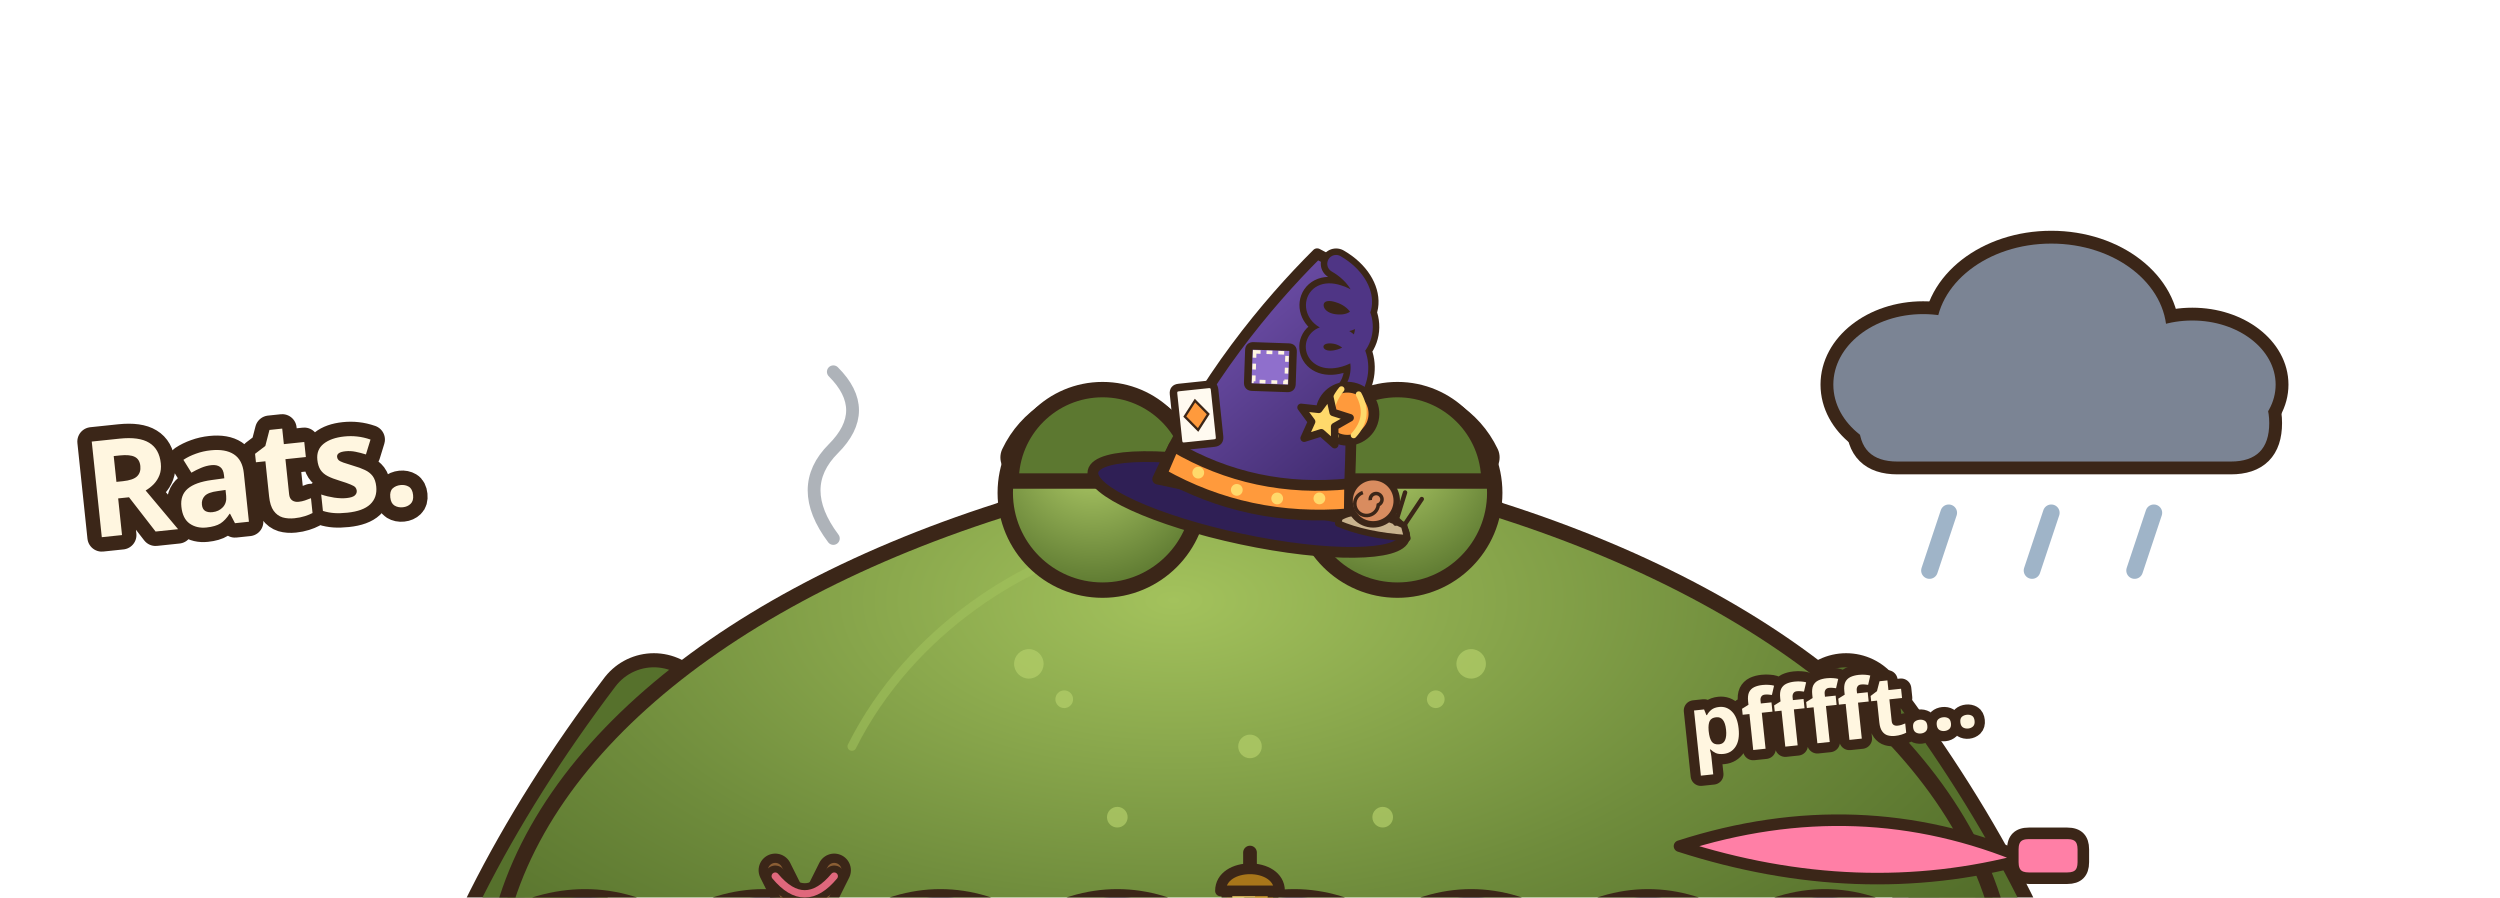
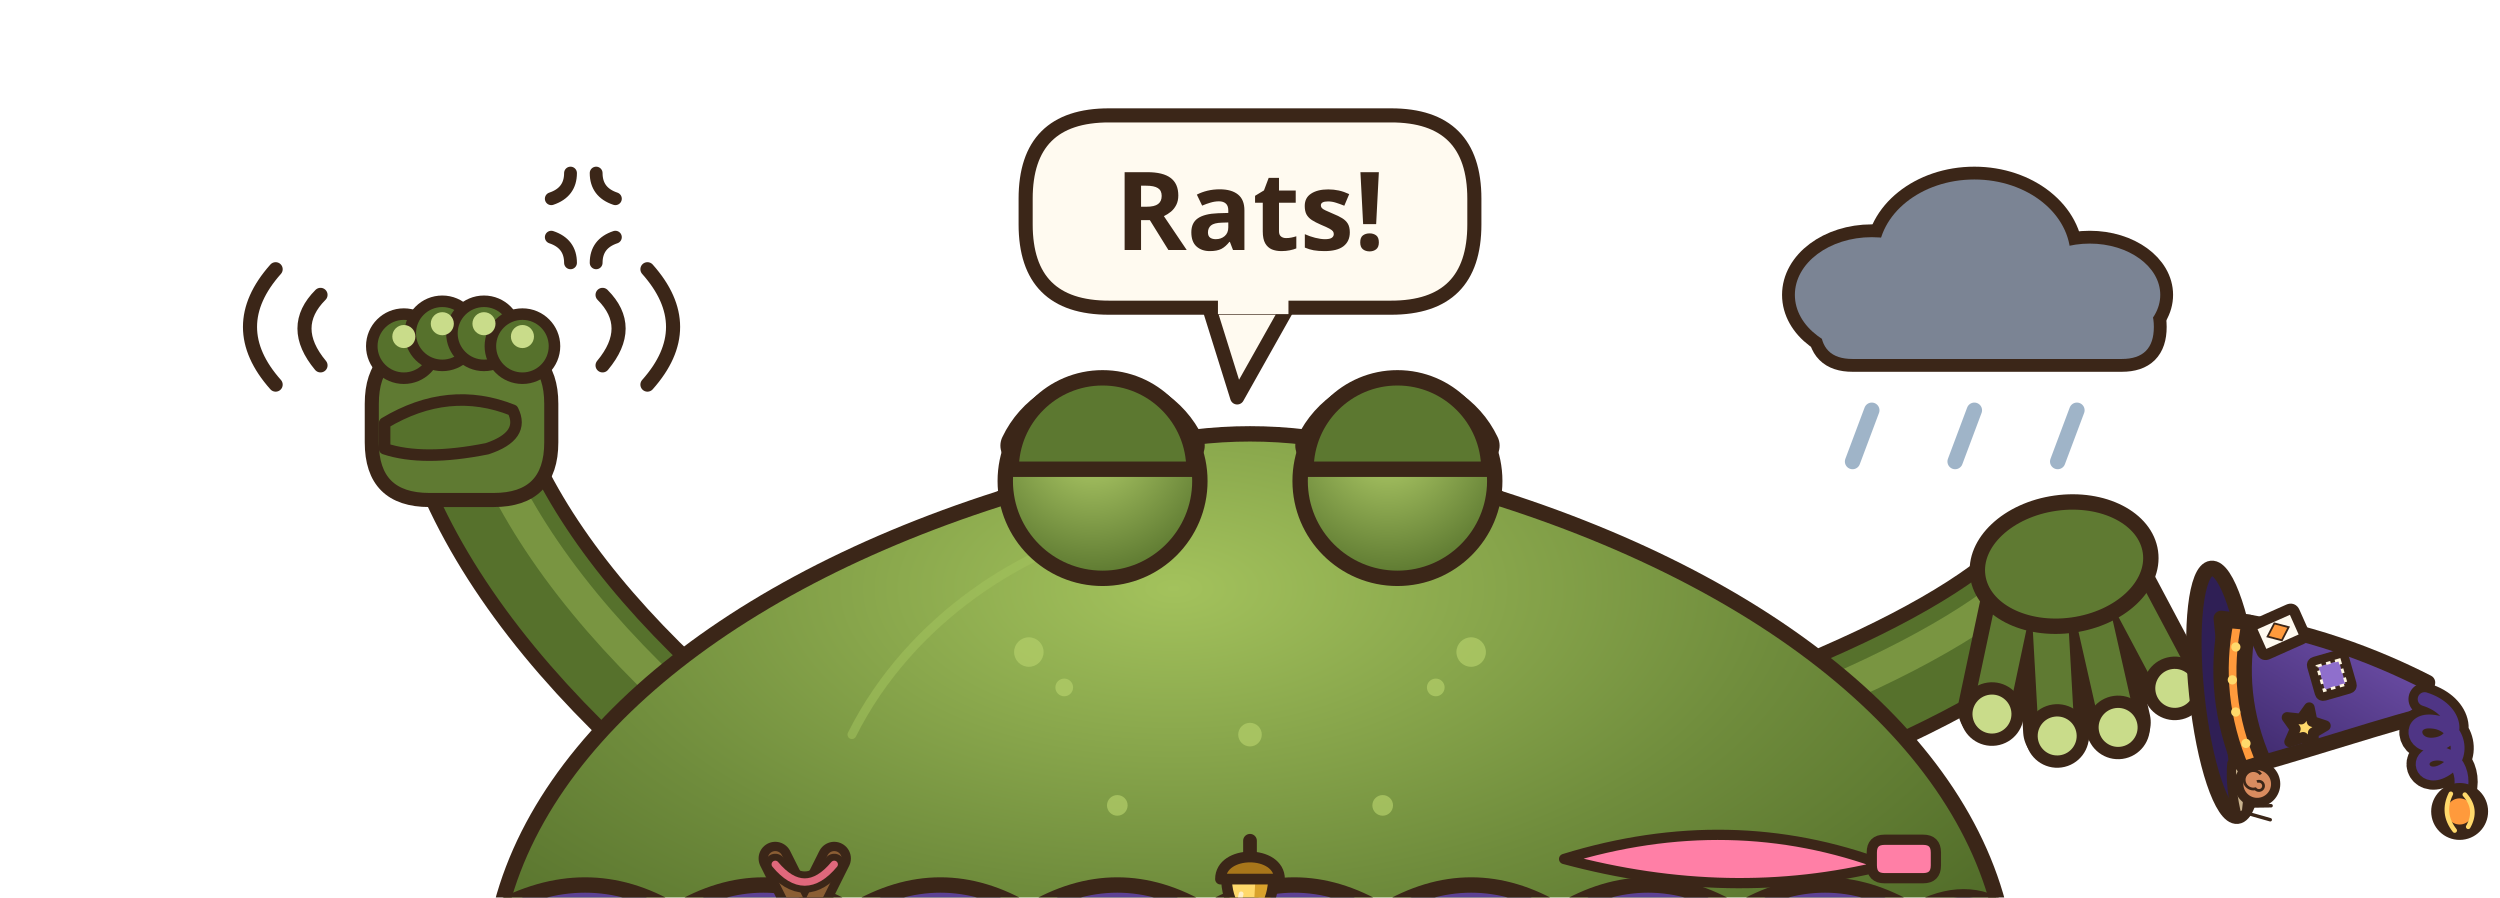
<svg xmlns="http://www.w3.org/2000/svg" style="overflow:visible" class="gsg-toad" viewBox="0 0 390 140" width="390" height="140" role="img" aria-label="Sir Croakwell sulking">
-   <style>.gsg-toad .breathe{transform-box:fill-box;transform-origin:50% 100%;animation:gsg-toadBreathe 3.2s ease-in-out infinite}@keyframes gsg-toadBreathe{0%,100%{transform:scale(1)}50%{transform:scale(1.015)}}.gsg-toad .bounce{animation:gsg-toadBounce .5s ease-in-out infinite}@keyframes gsg-toadBounce{0%,100%{transform:translateY(0)}50%{transform:translateY(-9px)}}.gsg-toad .snap{transform-box:fill-box;transform-origin:0% 100%;animation:gsg-toadSnap 1.5s ease-in-out infinite}@keyframes gsg-toadSnap{0%,55%,100%{transform:scale(.55)}65%,80%{transform:scale(1)}}.gsg-toad .pulse{animation:gsg-toadPulse 1.2s ease-in-out infinite}@keyframes gsg-toadPulse{0%,100%{opacity:.55}50%{opacity:1}}.gsg-toad .twinkle{transform-box:fill-box;transform-origin:center;animation:gsg-toadTwinkle 1.6s ease-in-out infinite}@keyframes gsg-toadTwinkle{0%,100%{opacity:.35;transform:scale(.7)}50%{opacity:1;transform:scale(1.1)}}.gsg-toad .drip{animation:gsg-toadDrip 1.1s linear infinite}@keyframes gsg-toadDrip{0%{transform:translateY(-3px);opacity:0}25%{opacity:1}100%{transform:translateY(12px);opacity:0}}.gsg-toad .blink{animation:gsg-toadBlink 4s infinite}@keyframes gsg-toadBlink{0%,93%,100%{opacity:0}96%{opacity:1}}@media (prefers-reduced-motion:reduce){.gsg-toad *{animation:none!important}}</style>
+   <style>.gsg-toad .breathe{transform-box:fill-box;transform-origin:50% 100%;animation:gsg-toadBreathe 3.2s ease-in-out infinite}@keyframes gsg-toadBreathe{0%,100%{transform:scale(1)}50%{transform:scale(1.015)}}.gsg-toad .bounce{animation:gsg-toadBounce .5s ease-in-out infinite}@keyframes gsg-toadBounce{0%,100%{transform:translateY(0)}50%{transform:translateY(-9px)}}.gsg-toad .snap{transform-box:fill-box;transform-origin:0% 100%;animation:gsg-toadSnap 1.5s ease-in-out infinite}@keyframes gsg-toadSnap{0%,55%,100%{transform:scale(.55)}65%,80%{transform:scale(1)}}.gsg-toad .pulse{animation:gsg-toadPulse 1.2s ease-in-out infinite}@keyframes gsg-toadPulse{0%,100%{opacity:.55}50%{opacity:1}}.gsg-toad .twinkle{transform-box:fill-box;transform-origin:center;animation:gsg-toadTwinkle 1.6s ease-in-out infinite}@keyframes gsg-toadTwinkle{0%,100%{opacity:.35;transform:scale(.7)}50%{opacity:1;transform:scale(1.1)}}.gsg-toad .drip{animation:gsg-toadDrip 1.1s linear infinite}@keyframes gsg-toadDrip{0%{transform:translateY(-3px);opacity:0}25%{opacity:1}100%{transform:translateY(12px);opacity:0}}.gsg-toad .blink{animation:gsg-toadBlink 4s infinite}@keyframes gsg-toadBlink{0%,93%,100%{opacity:0}96%{opacity:1}}@media (prefers-reduced-motion:reduce){.gsg-toad *{animation:none!important}}.gsg-toad .fist-shake{animation:gsg-toadFist 1.6s ease-in-out infinite}@keyframes gsg-toadFist{0%,32%,100%{transform:translate(0,0) rotate(0)}4%{transform:translate(-2px,0) rotate(-4deg)}8%{transform:translate(2px,0) rotate(4deg)}12%{transform:translate(-2px,0) rotate(-4deg)}16%{transform:translate(2px,0) rotate(4deg)}20%{transform:translate(-1px,0) rotate(-2deg)}24%{transform:translate(0,0) rotate(0)}}</style>
  <defs>
    <radialGradient id="gsg-tb-sulk-skin" cx="45%" cy="20%" r="80%">
      <stop offset="0" stop-color="#a3c25c" />
      <stop offset="0.5" stop-color="#6f8c3c" />
      <stop offset="1" stop-color="#435d20" />
    </radialGradient>
    <radialGradient id="gsg-tb-sulk-bulge" cx="45%" cy="30%" r="70%">
      <stop offset="0" stop-color="#b3cf6a" />
      <stop offset="1" stop-color="#5c7830" />
    </radialGradient>
    <radialGradient id="gsg-tb-sulk-eye" cx="40%" cy="35%" r="70%">
      <stop offset="0" stop-color="#ffe08a" />
      <stop offset=".6" stop-color="#e8b63c" />
      <stop offset="1" stop-color="#b07a18" />
    </radialGradient>
    <linearGradient id="gsg-tb-sulk-hat" x1="0" y1="0" x2="1" y2="1">
      <stop offset="0" stop-color="#7a58b8" />
      <stop offset="1" stop-color="#3b2768" />
    </linearGradient>
    <linearGradient id="gsg-tb-sulk-cloak" x1="0" y1="0" x2="0" y2="1">
      <stop offset="0" stop-color="#5e4396" />
      <stop offset="1" stop-color="#36245e" />
    </linearGradient>
    <filter id="gsg-tb-sulk-glow" x="-50%" y="-50%" width="200%" height="200%">
      <feGaussianBlur stdDeviation="4" />
    </filter>
  </defs>
  <clipPath id="gsg-tb-sulk-band">
    <rect x="-80" y="-300" width="550" height="440" />
  </clipPath>
  <g clip-path="url(#gsg-tb-sulk-band)">
-     <path d="M102 111.6 Q78 143.3 70 175" fill="none" stroke="#3b2618" stroke-width="19.4" stroke-linecap="round" stroke-linejoin="round" />
-     <path d="M102 111.6 Q78 143.3 70 175" fill="none" stroke="#56712c" stroke-width="15" stroke-linecap="round" stroke-linejoin="round" />
-     <path d="M102 111.6 Q78 143.3 70 175" fill="none" stroke="#a3c25c" stroke-width="5" stroke-linecap="round" opacity=".45" transform="translate(2 -2)" />
-     <path d="M288 111.6 Q312 143.3 320 175" fill="none" stroke="#3b2618" stroke-width="19.4" stroke-linecap="round" stroke-linejoin="round" />
-     <path d="M288 111.6 Q312 143.3 320 175" fill="none" stroke="#56712c" stroke-width="15" stroke-linecap="round" stroke-linejoin="round" />
-     <path d="M288 111.6 Q312 143.3 320 175" fill="none" stroke="#a3c25c" stroke-width="5" stroke-linecap="round" opacity=".45" transform="translate(-2 -2)" />
-     <g class="toad-hand" transform="translate(70 175) rotate(190) scale(0.8)">
-       <clipPath id="gsg-tb-sulk-28">
+     <path d="M102 109.8 Q79 87.9 72 66" fill="none" stroke="#3b2618" stroke-width="19.4" stroke-linecap="round" stroke-linejoin="round" />
+     <path d="M102 109.8 Q79 87.9 72 66" fill="none" stroke="#56712c" stroke-width="15" stroke-linecap="round" stroke-linejoin="round" />
+     <path d="M102 109.8 Q79 87.9 72 66" fill="none" stroke="#a3c25c" stroke-width="5" stroke-linecap="round" opacity=".45" transform="translate(2 -2)" />
+     <path d="M288 109.8 Q313 98.9 322 88" fill="none" stroke="#3b2618" stroke-width="19.4" stroke-linecap="round" stroke-linejoin="round" />
+     <path d="M288 109.8 Q313 98.9 322 88" fill="none" stroke="#56712c" stroke-width="15" stroke-linecap="round" stroke-linejoin="round" />
+     <path d="M288 109.8 Q313 98.9 322 88" fill="none" stroke="#a3c25c" stroke-width="5" stroke-linecap="round" opacity=".45" transform="translate(-2 -2)" />
+     <g class="toad-fist" transform="translate(72 66)">
+       <g class="fist-shake">
+         <g stroke="#3b2618" stroke-width="2.2" stroke-linecap="round" fill="none">
+           <path d="M-22 -20 q-5 5 0 11" />
+           <path d="M-29 -24 q-8 9 0 18" />
+           <path d="M22 -20 q5 5 0 11" />
+           <path d="M29 -24 q8 9 0 18" />
+         </g>
+         <clipPath id="gsg-tb-sulk-1">
+           <path d="M-5 -12 H5 Q14 -12 14 -3 V3 Q14 12 5 12 H-5 Q-14 12 -14 3 V-3 Q-14 -12 -5 -12 Z" />
+         </clipPath>
+         <path d="M-5 -12 H5 Q14 -12 14 -3 V3 Q14 12 5 12 H-5 Q-14 12 -14 3 V-3 Q-14 -12 -5 -12 Z" fill="#5f7a32" />
+         <path d="M-5 -12 H5 Q14 -12 14 -3 V3 Q14 12 5 12 H-5 Q-14 12 -14 3 V-3 Q-14 -12 -5 -12 Z" fill="none" stroke="#3b2618" stroke-width="2.2" stroke-linejoin="round" stroke-linecap="round" />
+         <clipPath id="gsg-tb-sulk-2">
+           <path d="M-14 -12 a5 5 0 1 0 10 0 a5 5 0 1 0 -10 0 Z" />
+         </clipPath>
+         <path d="M-14 -12 a5 5 0 1 0 10 0 a5 5 0 1 0 -10 0 Z" fill="#56712c" />
+         <path d="M-14 -12 a5 5 0 1 0 10 0 a5 5 0 1 0 -10 0 Z" fill="none" stroke="#3b2618" stroke-width="1.8" stroke-linejoin="round" stroke-linecap="round" />
+         <clipPath id="gsg-tb-sulk-3">
+           <path d="M-8 -14 a5 5 0 1 0 10 0 a5 5 0 1 0 -10 0 Z" />
+         </clipPath>
+         <path d="M-8 -14 a5 5 0 1 0 10 0 a5 5 0 1 0 -10 0 Z" fill="#56712c" />
+         <path d="M-8 -14 a5 5 0 1 0 10 0 a5 5 0 1 0 -10 0 Z" fill="none" stroke="#3b2618" stroke-width="1.8" stroke-linejoin="round" stroke-linecap="round" />
+         <clipPath id="gsg-tb-sulk-4">
+           <path d="M-1.5 -14 a5 5 0 1 0 10 0 a5 5 0 1 0 -10 0 Z" />
+         </clipPath>
+         <path d="M-1.5 -14 a5 5 0 1 0 10 0 a5 5 0 1 0 -10 0 Z" fill="#56712c" />
+         <path d="M-1.5 -14 a5 5 0 1 0 10 0 a5 5 0 1 0 -10 0 Z" fill="none" stroke="#3b2618" stroke-width="1.8" stroke-linejoin="round" stroke-linecap="round" />
+         <clipPath id="gsg-tb-sulk-5">
+           <path d="M4.5 -12 a5 5 0 1 0 10 0 a5 5 0 1 0 -10 0 Z" />
+         </clipPath>
+         <path d="M4.5 -12 a5 5 0 1 0 10 0 a5 5 0 1 0 -10 0 Z" fill="#56712c" />
+         <path d="M4.5 -12 a5 5 0 1 0 10 0 a5 5 0 1 0 -10 0 Z" fill="none" stroke="#3b2618" stroke-width="1.8" stroke-linejoin="round" stroke-linecap="round" />
+         <circle cx="-9" cy="-13.5" r="1.8" fill="#c9dc8a" />
+         <circle cx="-3" cy="-15.5" r="1.8" fill="#c9dc8a" />
+         <circle cx="3.5" cy="-15.5" r="1.8" fill="#c9dc8a" />
+         <circle cx="9.5" cy="-13.5" r="1.8" fill="#c9dc8a" />
+         <clipPath id="gsg-tb-sulk-6">
+           <path d="M-12 0 Q-2 -6 8 -2 Q10 2 4 4 Q-6 6 -12 4 Z" />
+         </clipPath>
+         <path d="M-12 0 Q-2 -6 8 -2 Q10 2 4 4 Q-6 6 -12 4 Z" fill="#56712c" />
+         <path d="M-12 0 Q-2 -6 8 -2 Q10 2 4 4 Q-6 6 -12 4 Z" fill="none" stroke="#3b2618" stroke-width="1.8" stroke-linejoin="round" stroke-linecap="round" />
+         <g stroke="#3b2618" stroke-width="2" stroke-linecap="round" fill="none" transform="translate(19 -33)">
+           <path d="M-5 -2 q3 -1 3 -4" />
+           <path d="M5 -2 q-3 -1 -3 -4" />
+           <path d="M-5 4 q3 1 3 4" />
+           <path d="M5 4 q-3 1 -3 4" />
+         </g>
+       </g>
+     </g>
+     <g class="toad-hand" transform="translate(322 88) rotate(172) scale(-1 1) scale(0.8)">
+       <clipPath id="gsg-tb-sulk-36">
        <path d="M-18 -24 Q-12 -12 -6 -30 Q0 -16 6 -30 Q12 -12 18 -24 L13 -2 L-13 -2 Z" />
      </clipPath>
      <path d="M-18 -24 Q-12 -12 -6 -30 Q0 -16 6 -30 Q12 -12 18 -24 L13 -2 L-13 -2 Z" fill="#7a9a40" />
      <path d="M-18 -24 Q-12 -12 -6 -30 Q0 -16 6 -30 Q12 -12 18 -24 L13 -2 L-13 -2 Z" fill="none" stroke="#3b2618" stroke-width="3" stroke-linejoin="round" stroke-linecap="round" />
      <line x1="-10" y1="-4" x2="-18" y2="-26" stroke="#3b2618" stroke-width="13" stroke-linecap="round" />
      <line x1="-4" y1="-8" x2="-6" y2="-32" stroke="#3b2618" stroke-width="13" stroke-linecap="round" />
      <line x1="4" y1="-8" x2="6" y2="-32" stroke="#3b2618" stroke-width="13" stroke-linecap="round" />
      <line x1="10" y1="-4" x2="18" y2="-26" stroke="#3b2618" stroke-width="13" stroke-linecap="round" />
      <line x1="-10" y1="-4" x2="-18" y2="-26" stroke="#5f7a32" stroke-width="7" stroke-linecap="round" />
      <line x1="-4" y1="-8" x2="-6" y2="-32" stroke="#5f7a32" stroke-width="7" stroke-linecap="round" />
      <line x1="4" y1="-8" x2="6" y2="-32" stroke="#5f7a32" stroke-width="7" stroke-linecap="round" />
      <line x1="10" y1="-4" x2="18" y2="-26" stroke="#5f7a32" stroke-width="7" stroke-linecap="round" />
-       <clipPath id="gsg-tb-sulk-29">
+       <clipPath id="gsg-tb-sulk-37">
        <path d="M-17 0 a17 12 0 1 0 34 0 a17 12 0 1 0 -34 0 Z" />
      </clipPath>
      <path d="M-17 0 a17 12 0 1 0 34 0 a17 12 0 1 0 -34 0 Z" fill="#5f7a32" />
      <path d="M-17 0 a17 12 0 1 0 34 0 a17 12 0 1 0 -34 0 Z" fill="none" stroke="#3b2618" stroke-width="3" stroke-linejoin="round" stroke-linecap="round" />
-       <clipPath id="gsg-tb-sulk-30">
+       <clipPath id="gsg-tb-sulk-38">
        <path d="M-23 -27 a5 5 0 1 0 10 0 a5 5 0 1 0 -10 0 Z" />
      </clipPath>
      <path d="M-23 -27 a5 5 0 1 0 10 0 a5 5 0 1 0 -10 0 Z" fill="#c9dc8a" />
      <path d="M-23 -27 a5 5 0 1 0 10 0 a5 5 0 1 0 -10 0 Z" fill="none" stroke="#3b2618" stroke-width="2.4" stroke-linejoin="round" stroke-linecap="round" />
-       <clipPath id="gsg-tb-sulk-31">
+       <clipPath id="gsg-tb-sulk-39">
        <path d="M-11 -33 a5 5 0 1 0 10 0 a5 5 0 1 0 -10 0 Z" />
      </clipPath>
      <path d="M-11 -33 a5 5 0 1 0 10 0 a5 5 0 1 0 -10 0 Z" fill="#c9dc8a" />
      <path d="M-11 -33 a5 5 0 1 0 10 0 a5 5 0 1 0 -10 0 Z" fill="none" stroke="#3b2618" stroke-width="2.4" stroke-linejoin="round" stroke-linecap="round" />
-       <clipPath id="gsg-tb-sulk-32">
+       <clipPath id="gsg-tb-sulk-40">
        <path d="M1 -33 a5 5 0 1 0 10 0 a5 5 0 1 0 -10 0 Z" />
      </clipPath>
      <path d="M1 -33 a5 5 0 1 0 10 0 a5 5 0 1 0 -10 0 Z" fill="#c9dc8a" />
      <path d="M1 -33 a5 5 0 1 0 10 0 a5 5 0 1 0 -10 0 Z" fill="none" stroke="#3b2618" stroke-width="2.4" stroke-linejoin="round" stroke-linecap="round" />
-       <clipPath id="gsg-tb-sulk-33">
-         <path d="M13 -27 a5 5 0 1 0 10 0 a5 5 0 1 0 -10 0 Z" />
-       </clipPath>
-       <path d="M13 -27 a5 5 0 1 0 10 0 a5 5 0 1 0 -10 0 Z" fill="#c9dc8a" />
-       <path d="M13 -27 a5 5 0 1 0 10 0 a5 5 0 1 0 -10 0 Z" fill="none" stroke="#3b2618" stroke-width="2.4" stroke-linejoin="round" stroke-linecap="round" />
-     </g>
-     <g class="toad-hand" transform="translate(320 175) rotate(170) scale(-1 1) scale(0.8)">
-       <clipPath id="gsg-tb-sulk-34">
-         <path d="M-18 -24 Q-12 -12 -6 -30 Q0 -16 6 -30 Q12 -12 18 -24 L13 -2 L-13 -2 Z" />
-       </clipPath>
-       <path d="M-18 -24 Q-12 -12 -6 -30 Q0 -16 6 -30 Q12 -12 18 -24 L13 -2 L-13 -2 Z" fill="#7a9a40" />
-       <path d="M-18 -24 Q-12 -12 -6 -30 Q0 -16 6 -30 Q12 -12 18 -24 L13 -2 L-13 -2 Z" fill="none" stroke="#3b2618" stroke-width="3" stroke-linejoin="round" stroke-linecap="round" />
-       <line x1="-10" y1="-4" x2="-18" y2="-26" stroke="#3b2618" stroke-width="13" stroke-linecap="round" />
-       <line x1="-4" y1="-8" x2="-6" y2="-32" stroke="#3b2618" stroke-width="13" stroke-linecap="round" />
-       <line x1="4" y1="-8" x2="6" y2="-32" stroke="#3b2618" stroke-width="13" stroke-linecap="round" />
-       <line x1="10" y1="-4" x2="18" y2="-26" stroke="#3b2618" stroke-width="13" stroke-linecap="round" />
-       <line x1="-10" y1="-4" x2="-18" y2="-26" stroke="#5f7a32" stroke-width="7" stroke-linecap="round" />
-       <line x1="-4" y1="-8" x2="-6" y2="-32" stroke="#5f7a32" stroke-width="7" stroke-linecap="round" />
-       <line x1="4" y1="-8" x2="6" y2="-32" stroke="#5f7a32" stroke-width="7" stroke-linecap="round" />
-       <line x1="10" y1="-4" x2="18" y2="-26" stroke="#5f7a32" stroke-width="7" stroke-linecap="round" />
-       <clipPath id="gsg-tb-sulk-35">
-         <path d="M-17 0 a17 12 0 1 0 34 0 a17 12 0 1 0 -34 0 Z" />
-       </clipPath>
-       <path d="M-17 0 a17 12 0 1 0 34 0 a17 12 0 1 0 -34 0 Z" fill="#5f7a32" />
-       <path d="M-17 0 a17 12 0 1 0 34 0 a17 12 0 1 0 -34 0 Z" fill="none" stroke="#3b2618" stroke-width="3" stroke-linejoin="round" stroke-linecap="round" />
-       <clipPath id="gsg-tb-sulk-36">
-         <path d="M-23 -27 a5 5 0 1 0 10 0 a5 5 0 1 0 -10 0 Z" />
-       </clipPath>
-       <path d="M-23 -27 a5 5 0 1 0 10 0 a5 5 0 1 0 -10 0 Z" fill="#c9dc8a" />
-       <path d="M-23 -27 a5 5 0 1 0 10 0 a5 5 0 1 0 -10 0 Z" fill="none" stroke="#3b2618" stroke-width="2.4" stroke-linejoin="round" stroke-linecap="round" />
-       <clipPath id="gsg-tb-sulk-37">
-         <path d="M-11 -33 a5 5 0 1 0 10 0 a5 5 0 1 0 -10 0 Z" />
-       </clipPath>
-       <path d="M-11 -33 a5 5 0 1 0 10 0 a5 5 0 1 0 -10 0 Z" fill="#c9dc8a" />
-       <path d="M-11 -33 a5 5 0 1 0 10 0 a5 5 0 1 0 -10 0 Z" fill="none" stroke="#3b2618" stroke-width="2.4" stroke-linejoin="round" stroke-linecap="round" />
-       <clipPath id="gsg-tb-sulk-38">
-         <path d="M1 -33 a5 5 0 1 0 10 0 a5 5 0 1 0 -10 0 Z" />
-       </clipPath>
-       <path d="M1 -33 a5 5 0 1 0 10 0 a5 5 0 1 0 -10 0 Z" fill="#c9dc8a" />
-       <path d="M1 -33 a5 5 0 1 0 10 0 a5 5 0 1 0 -10 0 Z" fill="none" stroke="#3b2618" stroke-width="2.4" stroke-linejoin="round" stroke-linecap="round" />
-       <clipPath id="gsg-tb-sulk-39">
+       <clipPath id="gsg-tb-sulk-41">
        <path d="M13 -27 a5 5 0 1 0 10 0 a5 5 0 1 0 -10 0 Z" />
      </clipPath>
      <path d="M13 -27 a5 5 0 1 0 10 0 a5 5 0 1 0 -10 0 Z" fill="#c9dc8a" />
      <path d="M13 -27 a5 5 0 1 0 10 0 a5 5 0 1 0 -10 0 Z" fill="none" stroke="#3b2618" stroke-width="2.4" stroke-linejoin="round" stroke-linecap="round" />
    </g>
    <g transform="translate(105.3 -179.8) scale(0.46)">
-       <g transform="translate(0 4)">
+       <g transform="translate(0 0)">
        <g class="">
-           <clipPath id="gsg-tb-sulk-11">
+           <clipPath id="gsg-tb-sulk-28">
            <path d="M-62 800 L-62 716 C-56 650 10 592 110 560 C142 544 170 538 195 538 C220 538 248 544 280 560 C380 592 446 650 452 716 L452 800 Z" />
          </clipPath>
          <path d="M-62 800 L-62 716 C-56 650 10 592 110 560 C142 544 170 538 195 538 C220 538 248 544 280 560 C380 592 446 650 452 716 L452 800 Z" fill="url(#gsg-tb-sulk-skin)" />
          <path d="M-62 800 L-62 716 C-56 650 10 592 110 560 C142 544 170 538 195 538 C220 538 248 544 280 560 C380 592 446 650 452 716 L452 800 Z" fill="none" stroke="#3b2618" stroke-width="5.217" stroke-linejoin="round" stroke-linecap="round" />
          <path d="M60 640 C80 600 120 576 150 570" fill="none" stroke="#a3c25c" stroke-width="3" stroke-linecap="round" opacity=".55" />
          <g fill="#b3cf6a" opacity=".7">
            <circle cx="120" cy="612" r="5" />
            <circle cx="132" cy="624" r="3" />
            <circle cx="270" cy="612" r="5" />
            <circle cx="258" cy="624" r="3" />
            <circle cx="195" cy="640" r="4" />
            <circle cx="150" cy="664" r="3.5" />
            <circle cx="240" cy="664" r="3.5" />
          </g>
-           <clipPath id="gsg-tb-sulk-12">
+           <clipPath id="gsg-tb-sulk-29">
            <path d="M112 554 a33 33 0 1 0 66 0 a33 33 0 1 0 -66 0 Z" />
          </clipPath>
          <path d="M112 554 a33 33 0 1 0 66 0 a33 33 0 1 0 -66 0 Z" fill="url(#gsg-tb-sulk-bulge)" />
          <path d="M112 554 a33 33 0 1 0 66 0 a33 33 0 1 0 -66 0 Z" fill="none" stroke="#3b2618" stroke-width="5.217" stroke-linejoin="round" stroke-linecap="round" />
-           <clipPath id="gsg-tb-sulk-13">
+           <clipPath id="gsg-tb-sulk-30">
            <path d="M212 554 a33 33 0 1 0 66 0 a33 33 0 1 0 -66 0 Z" />
          </clipPath>
          <path d="M212 554 a33 33 0 1 0 66 0 a33 33 0 1 0 -66 0 Z" fill="url(#gsg-tb-sulk-bulge)" />
          <path d="M212 554 a33 33 0 1 0 66 0 a33 33 0 1 0 -66 0 Z" fill="none" stroke="#3b2618" stroke-width="5.217" stroke-linejoin="round" stroke-linecap="round" />
          <path d="M117 542 A31 31 0 0 1 173 542" fill="none" stroke="#3b2618" stroke-width="13.3" stroke-linecap="round" stroke-linejoin="round" />
          <path d="M117 542 A31 31 0 0 1 173 542" fill="none" stroke="#ffd96b" stroke-width="5" stroke-linecap="round" stroke-linejoin="round" />
          <path d="M132 538 A20 20 0 0 1 150 532" fill="none" stroke="#fff6e0" stroke-width="2" stroke-linecap="round" />
          <path d="M217 542 A31 31 0 0 1 273 542" fill="none" stroke="#3b2618" stroke-width="13.3" stroke-linecap="round" stroke-linejoin="round" />
          <path d="M217 542 A31 31 0 0 1 273 542" fill="none" stroke="#ffd96b" stroke-width="5" stroke-linecap="round" stroke-linejoin="round" />
          <path d="M232 538 A20 20 0 0 1 250 532" fill="none" stroke="#fff6e0" stroke-width="2" stroke-linecap="round" />
-           <clipPath id="gsg-tb-sulk-14">
+           <clipPath id="gsg-tb-sulk-31">
            <path d="M114 550 A31 31 0 0 1 176 550 Z" />
          </clipPath>
          <path d="M114 550 A31 31 0 0 1 176 550 Z" fill="#5c7830" />
          <path d="M114 550 A31 31 0 0 1 176 550 Z" fill="none" stroke="#3b2618" stroke-width="5.217" stroke-linejoin="round" stroke-linecap="round" />
-           <clipPath id="gsg-tb-sulk-15">
+           <clipPath id="gsg-tb-sulk-32">
            <path d="M214 550 A31 31 0 0 1 276 550 Z" />
          </clipPath>
          <path d="M214 550 A31 31 0 0 1 276 550 Z" fill="#5c7830" />
          <path d="M214 550 A31 31 0 0 1 276 550 Z" fill="none" stroke="#3b2618" stroke-width="5.217" stroke-linejoin="round" stroke-linecap="round" />
-           <g transform="translate(0 16) rotate(12 195 540)">
-             <clipPath id="gsg-tb-sulk-16">
-               <path d="M141 542 a54 12 0 1 0 108 0 a54 12 0 1 0 -108 0 Z" />
-             </clipPath>
-             <path d="M141 542 a54 12 0 1 0 108 0 a54 12 0 1 0 -108 0 Z" fill="#2f1f55" />
-             <path d="M141 542 a54 12 0 1 0 108 0 a54 12 0 1 0 -108 0 Z" fill="none" stroke="#3b2618" stroke-width="3.652" stroke-linejoin="round" stroke-linecap="round" />
-             <clipPath id="gsg-tb-sulk-17">
-               <path d="M163 540 C171 504 187 474 200 454 L214 458 C219 488 225 514 229 540 Z" />
-             </clipPath>
-             <path d="M163 540 C171 504 187 474 200 454 L214 458 C219 488 225 514 229 540 Z" fill="url(#gsg-tb-sulk-hat)" />
-             <path d="M163 540 C171 504 187 474 200 454 L214 458 C219 488 225 514 229 540 Z" fill="none" stroke="#3b2618" stroke-width="3.652" stroke-linejoin="round" stroke-linecap="round" />
-             <g transform="rotate(85 207 456)">
-               <path d="M207 456 c6 -14 20 -14 20 -2 c0 10 -12 10 -10 0 c2 -12 18 -14 22 -2 c3 9 -8 11 -8 2 c0 -10 14 -14 22 -6" fill="none" stroke="#3b2618" stroke-width="10.4" stroke-linecap="round" stroke-linejoin="round" />
-               <path d="M207 456 c6 -14 20 -14 20 -2 c0 10 -12 10 -10 0 c2 -12 18 -14 22 -2 c3 9 -8 11 -8 2 c0 -10 14 -14 22 -6" fill="none" stroke="#4f3585" stroke-width="6" stroke-linecap="round" stroke-linejoin="round" />
-               <clipPath id="gsg-tb-sulk-18">
-                 <path d="M248 446 a9 9 0 1 0 18 0 a9 9 0 1 0 -18 0 Z" />
-               </clipPath>
-               <path d="M248 446 a9 9 0 1 0 18 0 a9 9 0 1 0 -18 0 Z" fill="#ff9a3c" />
-               <path d="M248 446 a9 9 0 1 0 18 0 a9 9 0 1 0 -18 0 Z" fill="none" stroke="#3b2618" stroke-width="3.652" stroke-linejoin="round" stroke-linecap="round" />
-               <path d="M250 443 Q257 438 264 443 M249 449 Q257 454 265 449" fill="none" stroke="#ffd96b" stroke-width="2" stroke-linecap="round" />
-             </g>
-             <clipPath id="gsg-tb-sulk-19">
-               <path d="M166 528 Q196 538 227 528 L229 538 Q196 548 164 538 Z" />
-             </clipPath>
-             <path d="M166 528 Q196 538 227 528 L229 538 Q196 548 164 538 Z" fill="#ff9a3c" />
-             <path d="M166 528 Q196 538 227 528 L229 538 Q196 548 164 538 Z" fill="none" stroke="#3b2618" stroke-width="3.652" stroke-linejoin="round" stroke-linecap="round" />
-             <circle cx="176" cy="535" r="2" fill="#ffd96b" />
-             <circle cx="190" cy="538" r="2" fill="#ffd96b" />
-             <circle cx="204" cy="538" r="2" fill="#ffd96b" />
-             <circle cx="218" cy="535" r="2" fill="#ffd96b" />
-             <g transform="rotate(-18 172 518)">
-               <clipPath id="gsg-tb-sulk-20">
-                 <path d="M167 506 H177 Q179 506 179 508 V524 Q179 526 177 526 H167 Q165 526 165 524 V508 Q165 506 167 506 Z" />
-               </clipPath>
-               <path d="M167 506 H177 Q179 506 179 508 V524 Q179 526 177 526 H167 Q165 526 165 524 V508 Q165 506 167 506 Z" fill="#fffaf0" />
-               <path d="M167 506 H177 Q179 506 179 508 V524 Q179 526 177 526 H167 Q165 526 165 524 V508 Q165 506 167 506 Z" fill="none" stroke="#3b2618" stroke-width="2.557" stroke-linejoin="round" stroke-linecap="round" />
-               <path d="M172 511 l4 5 l-4 5 l-4 -5 Z" fill="#ff9a3c" stroke="#3b2618" stroke-width=".8" />
-             </g>
-             <g transform="rotate(-10 192 495)">
-               <clipPath id="gsg-tb-sulk-21">
-                 <path d="M186.5 488 H198.5 Q200 488 200 489.5 V500.5 Q200 502 198.5 502 H186.5 Q185 502 185 500.5 V489.5 Q185 488 186.5 488 Z" />
-               </clipPath>
-               <path d="M186.5 488 H198.5 Q200 488 200 489.5 V500.5 Q200 502 198.5 502 H186.5 Q185 502 185 500.5 V489.5 Q185 488 186.5 488 Z" fill="#8f6fcc" />
-               <path d="M186.5 488 H198.5 Q200 488 200 489.5 V500.5 Q200 502 198.5 502 H186.5 Q185 502 185 500.5 V489.5 Q185 488 186.5 488 Z" fill="none" stroke="#3b2618" stroke-width="2.557" stroke-linejoin="round" stroke-linecap="round" />
-               <rect x="187" y="490" width="11" height="10" fill="none" stroke="#fff6e0" stroke-width="1.2" stroke-dasharray="2 2" />
-             </g>
-             <clipPath id="gsg-tb-sulk-22">
-               <path d="M214 500 l2.5 5.5 l6 0.6 l-4.5 4 l1.3 6 l-5.3 -3 l-5.3 3 l1.3 -6 l-4.5 -4 l6 -0.6 Z" />
-             </clipPath>
-             <path d="M214 500 l2.5 5.5 l6 0.6 l-4.5 4 l1.3 6 l-5.3 -3 l-5.3 3 l1.3 -6 l-4.5 -4 l6 -0.6 Z" fill="#ffd96b" />
-             <path d="M214 500 l2.5 5.5 l6 0.6 l-4.5 4 l1.3 6 l-5.3 -3 l-5.3 3 l1.3 -6 l-4.5 -4 l6 -0.6 Z" fill="none" stroke="#3b2618" stroke-width="2.557" stroke-linejoin="round" stroke-linecap="round" />
-             <clipPath id="gsg-tb-sulk-23">
-               <path d="M226 540 Q232 534 248 538 L250 542 Q236 544 226 542 Z" />
-             </clipPath>
-             <path d="M226 540 Q232 534 248 538 L250 542 Q236 544 226 542 Z" fill="#c9b38e" />
-             <path d="M226 540 Q232 534 248 538 L250 542 Q236 544 226 542 Z" fill="none" stroke="#3b2618" stroke-width="2.191" stroke-linejoin="round" stroke-linecap="round" />
-             <path d="M248 538 L252 528 M245 538 L246 527" stroke="#3b2618" stroke-width="1.5" stroke-linecap="round" />
-             <clipPath id="gsg-tb-sulk-24">
-               <path d="M228 532 a8 8 0 1 0 16 0 a8 8 0 1 0 -16 0 Z" />
-             </clipPath>
-             <path d="M228 532 a8 8 0 1 0 16 0 a8 8 0 1 0 -16 0 Z" fill="#d98c5f" />
-             <path d="M228 532 a8 8 0 1 0 16 0 a8 8 0 1 0 -16 0 Z" fill="none" stroke="#3b2618" stroke-width="2.191" stroke-linejoin="round" stroke-linecap="round" />
-             <path d="M236 532 m-1 0 a2 2 0 1 1 3 1 a4 4 0 1 1 -6 -3" fill="none" stroke="#3b2618" stroke-width="1.2" />
-           </g>
-           <clipPath id="gsg-tb-sulk-25">
+           <clipPath id="gsg-tb-sulk-33">
            <path d="M-62 800 L-62 700 Q-30 682 0 700 Q30 682 60 700 Q90 682 120 700 Q150 682 180 700 Q210 682 240 700 Q270 682 300 700 Q330 682 360 700 Q390 682 420 700 Q438 690 452 700 L452 800 Z" />
          </clipPath>
          <path d="M-62 800 L-62 700 Q-30 682 0 700 Q30 682 60 700 Q90 682 120 700 Q150 682 180 700 Q210 682 240 700 Q270 682 300 700 Q330 682 360 700 Q390 682 420 700 Q438 690 452 700 L452 800 Z" fill="url(#gsg-tb-sulk-cloak)" />
          <path d="M-62 800 L-62 700 Q-30 682 0 700 Q30 682 60 700 Q90 682 120 700 Q150 682 180 700 Q210 682 240 700 Q270 682 300 700 Q330 682 360 700 Q390 682 420 700 Q438 690 452 700 L452 800 Z" fill="none" stroke="#3b2618" stroke-width="5.217" stroke-linejoin="round" stroke-linecap="round" />
-           <clipPath id="gsg-tb-sulk-26">
+           <clipPath id="gsg-tb-sulk-34">
            <path d="M187 688 C187 698 192 702 195 702 C198 702 203 698 203 688 Z" />
          </clipPath>
          <path d="M187 688 C187 698 192 702 195 702 C198 702 203 698 203 688 Z" fill="#ffd96b" />
-           <g clip-path="url(#gsg-tb-sulk-26)">
+           <g clip-path="url(#gsg-tb-sulk-34)">
            <path d="M197 686 H205 V704 H196 Z" fill="#d9a22b" />
          </g>
          <path d="M187 688 C187 698 192 702 195 702 C198 702 203 698 203 688 Z" fill="none" stroke="#3b2618" stroke-width="3.652" stroke-linejoin="round" stroke-linecap="round" />
-           <clipPath id="gsg-tb-sulk-27">
+           <clipPath id="gsg-tb-sulk-35">
            <path d="M185 689 C185 679 205 679 205 689 Z" />
          </clipPath>
          <path d="M185 689 C185 679 205 679 205 689 Z" fill="#a8761a" />
          <path d="M185 689 C185 679 205 679 205 689 Z" fill="none" stroke="#3b2618" stroke-width="3.652" stroke-linejoin="round" stroke-linecap="round" />
          <path d="M195 680 V676" stroke="#3b2618" stroke-width="4.652" stroke-linecap="round" />
          <path d="M192 694 Q191 698 193 699" fill="none" stroke="#fff6e0" stroke-width="1.6" stroke-linecap="round" opacity=".8" />
-           <clipPath id="gsg-tb-sulk-3">
+           <clipPath id="gsg-tb-sulk-20">
            <path d="M-30 706 l6 8 l-6 8 l-6 -8 Z" />
          </clipPath>
          <path d="M-30 706 l6 8 l-6 8 l-6 -8 Z" fill="#ff9a3c" />
          <path d="M-30 706 l6 8 l-6 8 l-6 -8 Z" fill="none" stroke="#3b2618" stroke-width="2.87" stroke-linejoin="round" stroke-linecap="round" />
-           <clipPath id="gsg-tb-sulk-4">
+           <clipPath id="gsg-tb-sulk-21">
            <path d="M30 706 l6 8 l-6 8 l-6 -8 Z" />
          </clipPath>
          <path d="M30 706 l6 8 l-6 8 l-6 -8 Z" fill="#ff9a3c" />
          <path d="M30 706 l6 8 l-6 8 l-6 -8 Z" fill="none" stroke="#3b2618" stroke-width="2.87" stroke-linejoin="round" stroke-linecap="round" />
-           <clipPath id="gsg-tb-sulk-5">
+           <clipPath id="gsg-tb-sulk-22">
            <path d="M90 706 l6 8 l-6 8 l-6 -8 Z" />
          </clipPath>
          <path d="M90 706 l6 8 l-6 8 l-6 -8 Z" fill="#ff9a3c" />
          <path d="M90 706 l6 8 l-6 8 l-6 -8 Z" fill="none" stroke="#3b2618" stroke-width="2.87" stroke-linejoin="round" stroke-linecap="round" />
-           <clipPath id="gsg-tb-sulk-6">
+           <clipPath id="gsg-tb-sulk-23">
            <path d="M150 708 l5 8 l-5 8 l-5 -8 Z" />
          </clipPath>
          <path d="M150 708 l5 8 l-5 8 l-5 -8 Z" fill="#ff9a3c" />
          <path d="M150 708 l5 8 l-5 8 l-5 -8 Z" fill="none" stroke="#3b2618" stroke-width="2.87" stroke-linejoin="round" stroke-linecap="round" />
-           <clipPath id="gsg-tb-sulk-7">
+           <clipPath id="gsg-tb-sulk-24">
            <path d="M240 708 l5 8 l-5 8 l-5 -8 Z" />
          </clipPath>
          <path d="M240 708 l5 8 l-5 8 l-5 -8 Z" fill="#ff9a3c" />
          <path d="M240 708 l5 8 l-5 8 l-5 -8 Z" fill="none" stroke="#3b2618" stroke-width="2.87" stroke-linejoin="round" stroke-linecap="round" />
-           <clipPath id="gsg-tb-sulk-8">
+           <clipPath id="gsg-tb-sulk-25">
            <path d="M300 706 l6 8 l-6 8 l-6 -8 Z" />
          </clipPath>
          <path d="M300 706 l6 8 l-6 8 l-6 -8 Z" fill="#ff9a3c" />
          <path d="M300 706 l6 8 l-6 8 l-6 -8 Z" fill="none" stroke="#3b2618" stroke-width="2.87" stroke-linejoin="round" stroke-linecap="round" />
-           <clipPath id="gsg-tb-sulk-9">
+           <clipPath id="gsg-tb-sulk-26">
            <path d="M360 706 l6 8 l-6 8 l-6 -8 Z" />
          </clipPath>
          <path d="M360 706 l6 8 l-6 8 l-6 -8 Z" fill="#ff9a3c" />
          <path d="M360 706 l6 8 l-6 8 l-6 -8 Z" fill="none" stroke="#3b2618" stroke-width="2.87" stroke-linejoin="round" stroke-linecap="round" />
-           <clipPath id="gsg-tb-sulk-10">
+           <clipPath id="gsg-tb-sulk-27">
            <path d="M420 706 l6 8 l-6 8 l-6 -8 Z" />
          </clipPath>
          <path d="M420 706 l6 8 l-6 8 l-6 -8 Z" fill="#ff9a3c" />
          <path d="M420 706 l6 8 l-6 8 l-6 -8 Z" fill="none" stroke="#3b2618" stroke-width="2.87" stroke-linejoin="round" stroke-linecap="round" />
          <path d="M44 724 L44 702 M44 702 L34 682 M44 702 L54 682" fill="none" stroke="#3b2618" stroke-width="11.3" stroke-linecap="round" stroke-linejoin="round" />
          <path d="M44 724 L44 702 M44 702 L34 682 M44 702 L54 682" fill="none" stroke="#8b5e34" stroke-width="5" stroke-linecap="round" stroke-linejoin="round" />
          <path d="M34 684 Q44 696 54 684" fill="none" stroke="#3b2618" stroke-width="7.2" stroke-linecap="round" stroke-linejoin="round" />
          <path d="M34 684 Q44 696 54 684" fill="none" stroke="#e0687c" stroke-width="2.5" stroke-linecap="round" stroke-linejoin="round" />
        </g>
      </g>
    </g>
    <g>
-       <path d="M286 60 a14 11 0 1 0 28 0 a14 11 0 1 0 -28 0 Z" fill="#3b2618" stroke="#3b2618" stroke-width="4" stroke-linejoin="round" />
-       <path d="M302 52 a18 14 0 1 0 36 0 a18 14 0 1 0 -36 0 Z" fill="#3b2618" stroke="#3b2618" stroke-width="4" stroke-linejoin="round" />
-       <path d="M329 60 a13 10 0 1 0 26 0 a13 10 0 1 0 -26 0 Z" fill="#3b2618" stroke="#3b2618" stroke-width="4" stroke-linejoin="round" />
-       <path d="M296 60 H348 Q354 60 354 66 V66 Q354 72 348 72 H296 Q290 72 290 66 V66 Q290 60 296 60 Z" fill="#3b2618" stroke="#3b2618" stroke-width="4" stroke-linejoin="round" />
-       <path d="M286 60 a14 11 0 1 0 28 0 a14 11 0 1 0 -28 0 Z" fill="#7b8494" />
-       <path d="M302 52 a18 14 0 1 0 36 0 a18 14 0 1 0 -36 0 Z" fill="#7b8494" />
-       <path d="M329 60 a13 10 0 1 0 26 0 a13 10 0 1 0 -26 0 Z" fill="#7b8494" />
-       <path d="M296 60 H348 Q354 60 354 66 V66 Q354 72 348 72 H296 Q290 72 290 66 V66 Q290 60 296 60 Z" fill="#7b8494" />
-       <path class="drip" style="animation-delay:0s" d="M304 80 l-3 9" stroke="#9fb4c8" stroke-width="2.6" stroke-linecap="round" />
-       <path class="drip" style="animation-delay:0.35s" d="M320 80 l-3 9" stroke="#9fb4c8" stroke-width="2.6" stroke-linecap="round" />
-       <path class="drip" style="animation-delay:0.7s" d="M336 80 l-3 9" stroke="#9fb4c8" stroke-width="2.6" stroke-linecap="round" />
-       <text x="14" y="84" transform="rotate(-6 14 84)" font-family="Grandstander, 'Nunito', system-ui, sans-serif" font-size="21" font-weight="800" fill="#fff6e0" stroke="#3b2618" stroke-width="4.5" paint-order="stroke" stroke-linejoin="round">Rats.</text>
-       <clipPath id="gsg-tb-sulk-1">
-         <path d="M262 132 Q290 123 316 134 Q290 141 262 132 Z" />
-       </clipPath>
-       <path d="M262 132 Q290 123 316 134 Q290 141 262 132 Z" fill="#ff7fa6" />
-       <path d="M262 132 Q290 123 316 134 Q290 141 262 132 Z" fill="none" stroke="#3b2618" stroke-width="1.8" stroke-linejoin="round" stroke-linecap="round" />
-       <clipPath id="gsg-tb-sulk-2">
-         <path d="M316.5 130 H322.5 Q325 130 325 132.5 V134.5 Q325 137 322.5 137 H316.5 Q314 137 314 134.5 V132.5 Q314 130 316.5 130 Z" />
-       </clipPath>
-       <path d="M316.5 130 H322.5 Q325 130 325 132.5 V134.5 Q325 137 322.5 137 H316.5 Q314 137 314 134.5 V132.5 Q314 130 316.5 130 Z" fill="#ff7fa6" />
-       <path d="M316.5 130 H322.5 Q325 130 325 132.5 V134.5 Q325 137 322.5 137 H316.5 Q314 137 314 134.5 V132.5 Q314 130 316.5 130 Z" fill="none" stroke="#3b2618" stroke-width="1.8" stroke-linejoin="round" stroke-linecap="round" />
-       <text x="264" y="118" transform="rotate(-6 264 118)" font-family="Grandstander, 'Nunito', system-ui, sans-serif" font-size="13" font-weight="800" fill="#fff6e0" stroke="#3b2618" stroke-width="3.2" paint-order="stroke" stroke-linejoin="round">pfffft...</text>
-       <path d="M130 84 q-6 -8 0 -14 q6 -6 0 -12" fill="none" stroke="#9aa0a8" stroke-width="2" stroke-linecap="round" opacity=".8" />
+       <g class="toad-hat-off" transform="translate(347 108) rotate(84) scale(.36) translate(-195 -542)">
+         <clipPath id="gsg-tb-sulk-7">
+           <path d="M141 542 a54 12 0 1 0 108 0 a54 12 0 1 0 -108 0 Z" />
+         </clipPath>
+         <path d="M141 542 a54 12 0 1 0 108 0 a54 12 0 1 0 -108 0 Z" fill="#2f1f55" />
+         <path d="M141 542 a54 12 0 1 0 108 0 a54 12 0 1 0 -108 0 Z" fill="none" stroke="#3b2618" stroke-width="6.667" stroke-linejoin="round" stroke-linecap="round" />
+         <clipPath id="gsg-tb-sulk-8">
+           <path d="M163 540 C171 504 187 474 200 454 L214 458 C219 488 225 514 229 540 Z" />
+         </clipPath>
+         <path d="M163 540 C171 504 187 474 200 454 L214 458 C219 488 225 514 229 540 Z" fill="url(#gsg-tb-sulk-hat)" />
+         <path d="M163 540 C171 504 187 474 200 454 L214 458 C219 488 225 514 229 540 Z" fill="none" stroke="#3b2618" stroke-width="6.667" stroke-linejoin="round" stroke-linecap="round" />
+         <g transform="rotate(0 207 456)">
+           <path d="M207 456 c6 -14 20 -14 20 -2 c0 10 -12 10 -10 0 c2 -12 18 -14 22 -2 c3 9 -8 11 -8 2 c0 -10 14 -14 22 -6" fill="none" stroke="#3b2618" stroke-width="14" stroke-linecap="round" stroke-linejoin="round" />
+           <path d="M207 456 c6 -14 20 -14 20 -2 c0 10 -12 10 -10 0 c2 -12 18 -14 22 -2 c3 9 -8 11 -8 2 c0 -10 14 -14 22 -6" fill="none" stroke="#4f3585" stroke-width="6" stroke-linecap="round" stroke-linejoin="round" />
+           <clipPath id="gsg-tb-sulk-9">
+             <path d="M248 446 a9 9 0 1 0 18 0 a9 9 0 1 0 -18 0 Z" />
+           </clipPath>
+           <path d="M248 446 a9 9 0 1 0 18 0 a9 9 0 1 0 -18 0 Z" fill="#ff9a3c" />
+           <path d="M248 446 a9 9 0 1 0 18 0 a9 9 0 1 0 -18 0 Z" fill="none" stroke="#3b2618" stroke-width="6.667" stroke-linejoin="round" stroke-linecap="round" />
+           <path d="M250 443 Q257 438 264 443 M249 449 Q257 454 265 449" fill="none" stroke="#ffd96b" stroke-width="2" stroke-linecap="round" />
+         </g>
+         <clipPath id="gsg-tb-sulk-10">
+           <path d="M166 528 Q196 538 227 528 L229 538 Q196 548 164 538 Z" />
+         </clipPath>
+         <path d="M166 528 Q196 538 227 528 L229 538 Q196 548 164 538 Z" fill="#ff9a3c" />
+         <path d="M166 528 Q196 538 227 528 L229 538 Q196 548 164 538 Z" fill="none" stroke="#3b2618" stroke-width="6.667" stroke-linejoin="round" stroke-linecap="round" />
+         <circle cx="176" cy="535" r="2" fill="#ffd96b" />
+         <circle cx="190" cy="538" r="2" fill="#ffd96b" />
+         <circle cx="204" cy="538" r="2" fill="#ffd96b" />
+         <circle cx="218" cy="535" r="2" fill="#ffd96b" />
+         <g transform="rotate(-18 172 518)">
+           <clipPath id="gsg-tb-sulk-11">
+             <path d="M167 506 H177 Q179 506 179 508 V524 Q179 526 177 526 H167 Q165 526 165 524 V508 Q165 506 167 506 Z" />
+           </clipPath>
+           <path d="M167 506 H177 Q179 506 179 508 V524 Q179 526 177 526 H167 Q165 526 165 524 V508 Q165 506 167 506 Z" fill="#fffaf0" />
+           <path d="M167 506 H177 Q179 506 179 508 V524 Q179 526 177 526 H167 Q165 526 165 524 V508 Q165 506 167 506 Z" fill="none" stroke="#3b2618" stroke-width="4.667" stroke-linejoin="round" stroke-linecap="round" />
+           <path d="M172 511 l4 5 l-4 5 l-4 -5 Z" fill="#ff9a3c" stroke="#3b2618" stroke-width=".8" />
+         </g>
+         <g transform="rotate(-10 192 495)">
+           <clipPath id="gsg-tb-sulk-12">
+             <path d="M186.5 488 H198.5 Q200 488 200 489.5 V500.5 Q200 502 198.5 502 H186.5 Q185 502 185 500.5 V489.5 Q185 488 186.5 488 Z" />
+           </clipPath>
+           <path d="M186.5 488 H198.5 Q200 488 200 489.5 V500.5 Q200 502 198.5 502 H186.5 Q185 502 185 500.5 V489.5 Q185 488 186.5 488 Z" fill="#8f6fcc" />
+           <path d="M186.5 488 H198.5 Q200 488 200 489.5 V500.5 Q200 502 198.5 502 H186.5 Q185 502 185 500.5 V489.5 Q185 488 186.5 488 Z" fill="none" stroke="#3b2618" stroke-width="4.667" stroke-linejoin="round" stroke-linecap="round" />
+           <rect x="187" y="490" width="11" height="10" fill="none" stroke="#fff6e0" stroke-width="1.2" stroke-dasharray="2 2" />
+         </g>
+         <clipPath id="gsg-tb-sulk-13">
+           <path d="M214 500 l2.5 5.5 l6 0.6 l-4.5 4 l1.3 6 l-5.3 -3 l-5.3 3 l1.3 -6 l-4.5 -4 l6 -0.6 Z" />
+         </clipPath>
+         <path d="M214 500 l2.5 5.5 l6 0.6 l-4.5 4 l1.3 6 l-5.3 -3 l-5.3 3 l1.3 -6 l-4.5 -4 l6 -0.6 Z" fill="#ffd96b" />
+         <path d="M214 500 l2.5 5.5 l6 0.6 l-4.5 4 l1.3 6 l-5.3 -3 l-5.3 3 l1.3 -6 l-4.5 -4 l6 -0.6 Z" fill="none" stroke="#3b2618" stroke-width="4.667" stroke-linejoin="round" stroke-linecap="round" />
+         <clipPath id="gsg-tb-sulk-14">
+           <path d="M226 540 Q232 534 248 538 L250 542 Q236 544 226 542 Z" />
+         </clipPath>
+         <path d="M226 540 Q232 534 248 538 L250 542 Q236 544 226 542 Z" fill="#c9b38e" />
+         <path d="M226 540 Q232 534 248 538 L250 542 Q236 544 226 542 Z" fill="none" stroke="#3b2618" stroke-width="4" stroke-linejoin="round" stroke-linecap="round" />
+         <path d="M248 538 L252 528 M245 538 L246 527" stroke="#3b2618" stroke-width="1.5" stroke-linecap="round" />
+         <clipPath id="gsg-tb-sulk-15">
+           <path d="M228 532 a8 8 0 1 0 16 0 a8 8 0 1 0 -16 0 Z" />
+         </clipPath>
+         <path d="M228 532 a8 8 0 1 0 16 0 a8 8 0 1 0 -16 0 Z" fill="#d98c5f" />
+         <path d="M228 532 a8 8 0 1 0 16 0 a8 8 0 1 0 -16 0 Z" fill="none" stroke="#3b2618" stroke-width="4" stroke-linejoin="round" stroke-linecap="round" />
+         <path d="M236 532 m-1 0 a2 2 0 1 1 3 1 a4 4 0 1 1 -6 -3" fill="none" stroke="#3b2618" stroke-width="1.2" />
+       </g>
+       <path d="M280 46 a12 9 0 1 0 24 0 a12 9 0 1 0 -24 0 Z" fill="#3b2618" stroke="#3b2618" stroke-width="4" stroke-linejoin="round" />
+       <path d="M293 40 a15 12 0 1 0 30 0 a15 12 0 1 0 -30 0 Z" fill="#3b2618" stroke="#3b2618" stroke-width="4" stroke-linejoin="round" />
+       <path d="M315 46 a11 8 0 1 0 22 0 a11 8 0 1 0 -22 0 Z" fill="#3b2618" stroke="#3b2618" stroke-width="4" stroke-linejoin="round" />
+       <path d="M289 46 H331 Q336 46 336 51 V51 Q336 56 331 56 H289 Q284 56 284 51 V51 Q284 46 289 46 Z" fill="#3b2618" stroke="#3b2618" stroke-width="4" stroke-linejoin="round" />
+       <path d="M280 46 a12 9 0 1 0 24 0 a12 9 0 1 0 -24 0 Z" fill="#7b8494" />
+       <path d="M293 40 a15 12 0 1 0 30 0 a15 12 0 1 0 -30 0 Z" fill="#7b8494" />
+       <path d="M315 46 a11 8 0 1 0 22 0 a11 8 0 1 0 -22 0 Z" fill="#7b8494" />
+       <path d="M289 46 H331 Q336 46 336 51 V51 Q336 56 331 56 H289 Q284 56 284 51 V51 Q284 46 289 46 Z" fill="#7b8494" />
+       <path class="drip" style="animation-delay:0s" d="M292 64 l-3 8" stroke="#9fb4c8" stroke-width="2.4" stroke-linecap="round" />
+       <path class="drip" style="animation-delay:0.35s" d="M308 64 l-3 8" stroke="#9fb4c8" stroke-width="2.4" stroke-linecap="round" />
+       <path class="drip" style="animation-delay:0.7s" d="M324 64 l-3 8" stroke="#9fb4c8" stroke-width="2.4" stroke-linecap="round" />
+       <g class="toad-bubble">
+         <clipPath id="gsg-tb-sulk-16">
+           <path d="M188 46 L193 62 L202 46 Z" />
+         </clipPath>
+         <path d="M188 46 L193 62 L202 46 Z" fill="#fffaf0" />
+         <path d="M188 46 L193 62 L202 46 Z" fill="none" stroke="#3b2618" stroke-width="2.2" stroke-linejoin="round" stroke-linecap="round" />
+         <clipPath id="gsg-tb-sulk-17">
+           <path d="M173 18 H217 Q230 18 230 31 V35 Q230 48 217 48 H173 Q160 48 160 35 V31 Q160 18 173 18 Z" />
+         </clipPath>
+         <path d="M173 18 H217 Q230 18 230 31 V35 Q230 48 217 48 H173 Q160 48 160 35 V31 Q160 18 173 18 Z" fill="#fffaf0" />
+         <path d="M173 18 H217 Q230 18 230 31 V35 Q230 48 217 48 H173 Q160 48 160 35 V31 Q160 18 173 18 Z" fill="none" stroke="#3b2618" stroke-width="2.2" stroke-linejoin="round" stroke-linecap="round" />
+         <rect x="190" y="43" width="11" height="6" fill="#fffaf0" />
+         <text x="195" y="39" text-anchor="middle" font-family="Grandstander, 'Nunito', system-ui, sans-serif" font-size="17" font-weight="800" fill="#3b2618">Rats!</text>
+       </g>
+       <clipPath id="gsg-tb-sulk-18">
+         <path d="M244 134 Q270 126 294 135 Q270 141 244 134 Z" />
+       </clipPath>
+       <path d="M244 134 Q270 126 294 135 Q270 141 244 134 Z" fill="#ff7fa6" />
+       <path d="M244 134 Q270 126 294 135 Q270 141 244 134 Z" fill="none" stroke="#3b2618" stroke-width="1.6" stroke-linejoin="round" stroke-linecap="round" />
+       <clipPath id="gsg-tb-sulk-19">
+         <path d="M294 131 H300 Q302 131 302 133 V135 Q302 137 300 137 H294 Q292 137 292 135 V133 Q292 131 294 131 Z" />
+       </clipPath>
+       <path d="M294 131 H300 Q302 131 302 133 V135 Q302 137 300 137 H294 Q292 137 292 135 V133 Q292 131 294 131 Z" fill="#ff7fa6" />
+       <path d="M294 131 H300 Q302 131 302 133 V135 Q302 137 300 137 H294 Q292 137 292 135 V133 Q292 131 294 131 Z" fill="none" stroke="#3b2618" stroke-width="1.6" stroke-linejoin="round" stroke-linecap="round" />
    </g>
  </g>
</svg>
